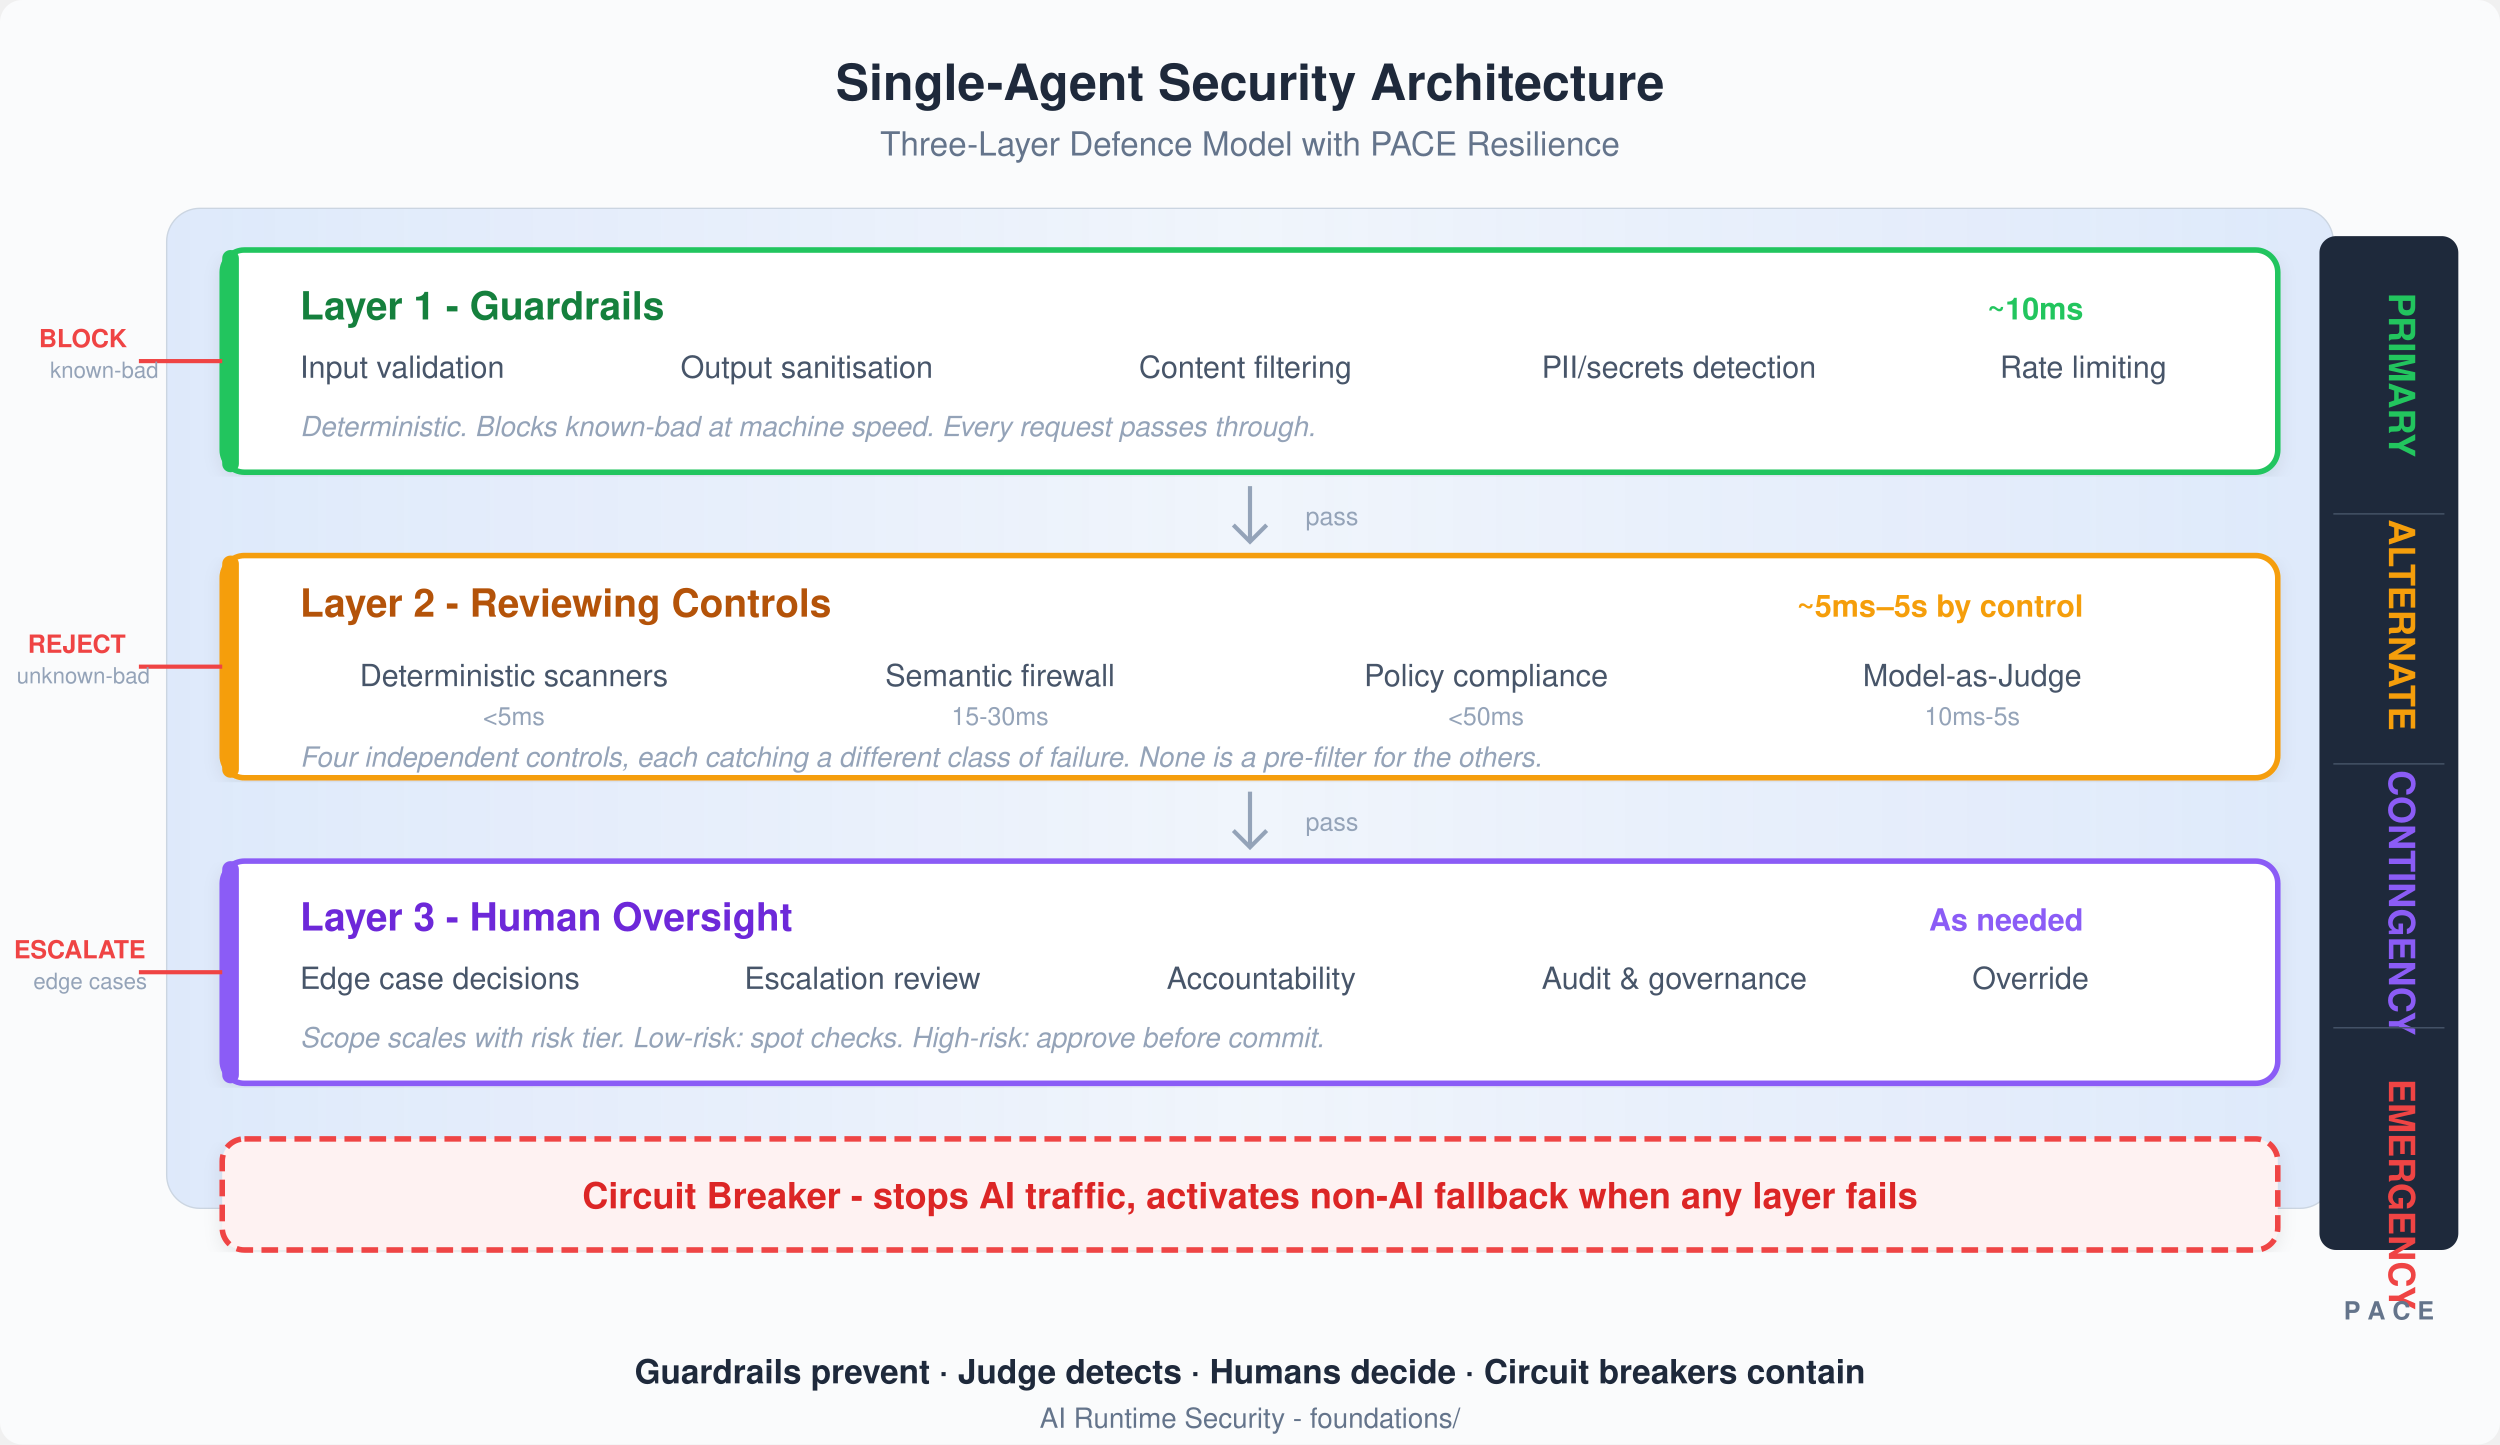
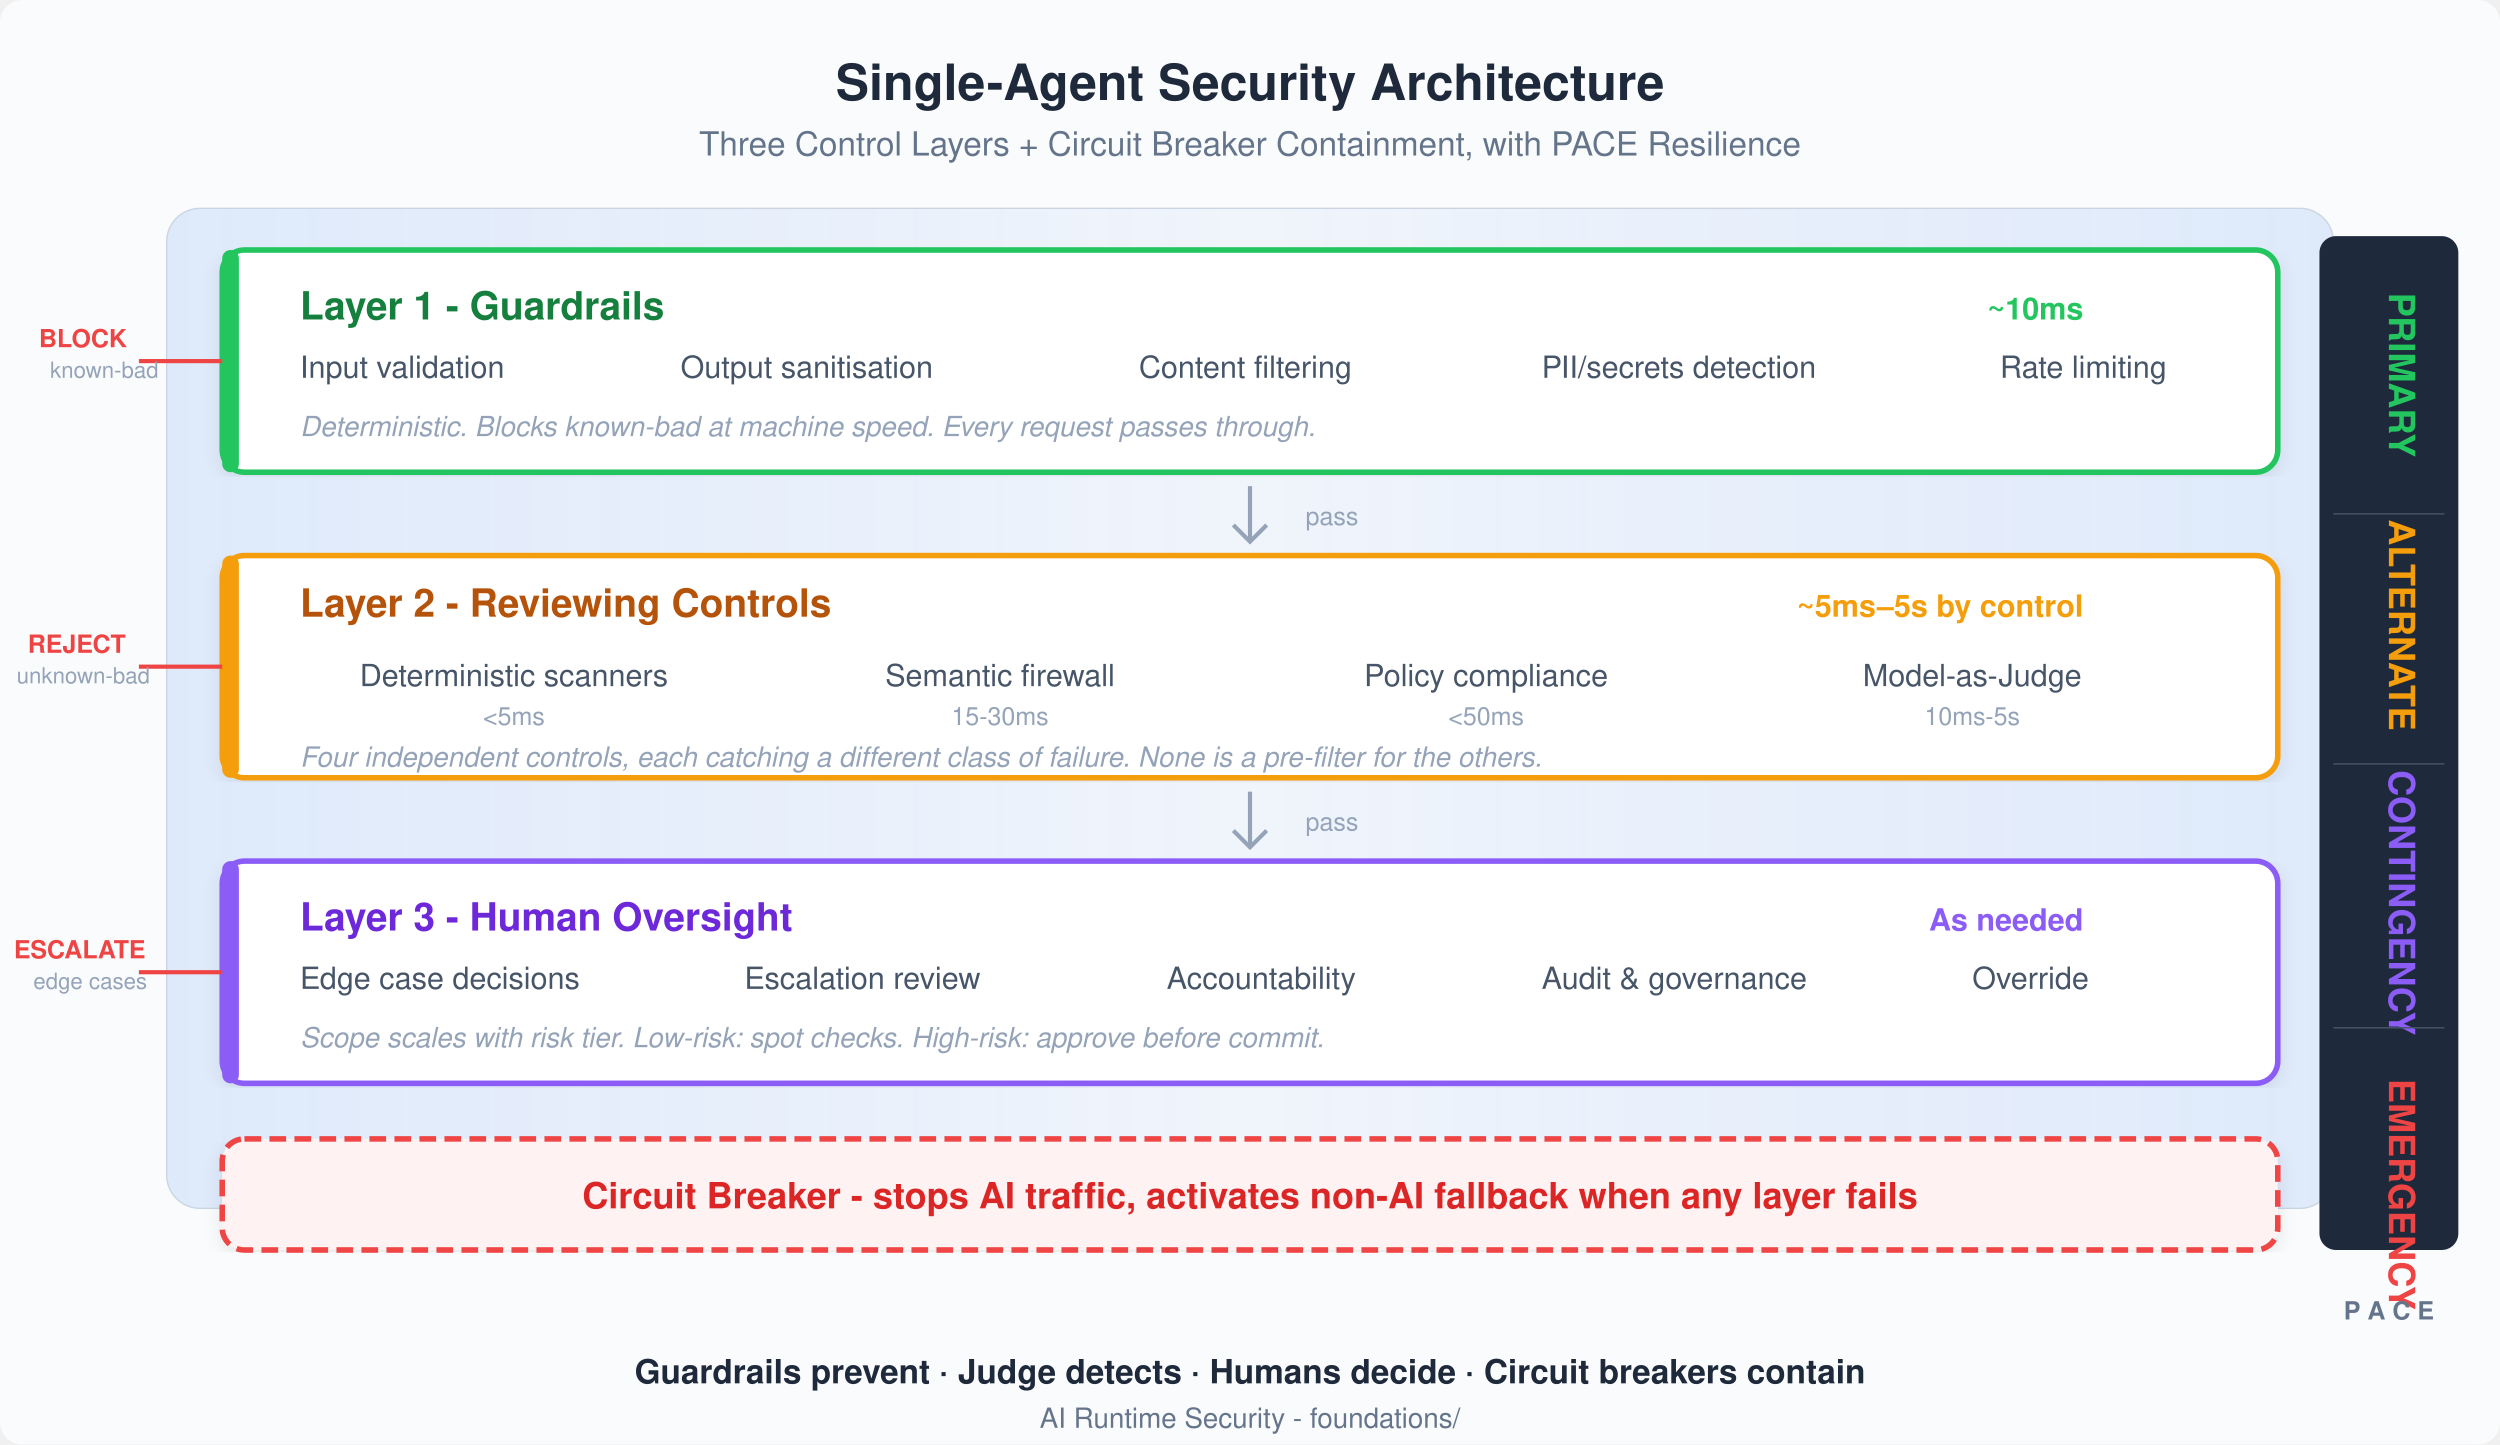
<svg xmlns="http://www.w3.org/2000/svg" width="900" height="520" viewBox="0 0 900 520" font-family="'Segoe UI', Helvetica, Arial, sans-serif">
  <defs>
    <filter id="shadow" x="-2%" y="-2%" width="104%" height="104%">
      <feDropShadow dx="0" dy="2" stdDeviation="3" flood-color="#000" flood-opacity="0.08" />
    </filter>
    <linearGradient id="flowGrad" x1="0%" y1="0%" x2="100%" y2="0%">
      <stop offset="0%" stop-color="#3b82f6" stop-opacity="0.15" />
      <stop offset="50%" stop-color="#3b82f6" stop-opacity="0.05" />
      <stop offset="100%" stop-color="#3b82f6" stop-opacity="0.15" />
    </linearGradient>
  </defs>
  <rect width="900" height="520" fill="#fafbfc" rx="8" />
  <text x="450" y="36" text-anchor="middle" font-size="18" font-weight="700" fill="#1e293b">Single-Agent Security Architecture</text>
-   <text x="450" y="56" text-anchor="middle" font-size="12" fill="#64748b">Three-Layer Defence Model with PACE Resilience</text>
+   <text x="450" y="56" text-anchor="middle" font-size="12" fill="#64748b">Three Control Layers + Circuit Breaker Containment, with PACE Resilience</text>
  <rect x="60" y="75" width="780" height="360" rx="12" fill="url(#flowGrad)" stroke="#cbd5e1" stroke-width="0.5" />
  <rect x="80" y="90" width="740" height="80" rx="8" fill="#ffffff" filter="url(#shadow)" stroke="#22c55e" stroke-width="2" />
  <rect x="80" y="90" width="6" height="80" rx="3" fill="#22c55e" />
  <text x="108" y="115" font-size="14" font-weight="700" fill="#15803d">Layer 1 - Guardrails</text>
  <text x="750" y="115" text-anchor="end" font-size="11" fill="#22c55e" font-weight="600">~10ms</text>
  <text x="108" y="136" font-size="11" fill="#475569">Input validation</text>
  <text x="245" y="136" font-size="11" fill="#475569">Output sanitisation</text>
  <text x="410" y="136" font-size="11" fill="#475569">Content filtering</text>
  <text x="555" y="136" font-size="11" fill="#475569">PII/secrets detection</text>
  <text x="720" y="136" font-size="11" fill="#475569">Rate limiting</text>
  <text x="108" y="157" font-size="10" fill="#94a3b8" font-style="italic">Deterministic. Blocks known-bad at machine speed. Every request passes through.</text>
  <path d="M450,175 L450,195 M444,189 L450,195 L456,189" stroke="#94a3b8" stroke-width="1.5" fill="none" />
  <text x="470" y="189" font-size="9" fill="#94a3b8">pass</text>
  <rect x="80" y="200" width="740" height="80" rx="8" fill="#ffffff" filter="url(#shadow)" stroke="#f59e0b" stroke-width="2" />
  <rect x="80" y="200" width="6" height="80" rx="3" fill="#f59e0b" />
  <text x="108" y="222" font-size="14" font-weight="700" fill="#b45309">Layer 2 - Reviewing Controls</text>
  <text x="750" y="222" text-anchor="end" font-size="11" fill="#f59e0b" font-weight="600">~5ms–5s by control</text>
  <text x="185" y="247" text-anchor="middle" font-size="11" fill="#475569">Deterministic scanners</text>
  <text x="185" y="261" text-anchor="middle" font-size="9" fill="#94a3b8">&lt;5ms</text>
  <text x="360" y="247" text-anchor="middle" font-size="11" fill="#475569">Semantic firewall</text>
  <text x="360" y="261" text-anchor="middle" font-size="9" fill="#94a3b8">15-30ms</text>
  <text x="535" y="247" text-anchor="middle" font-size="11" fill="#475569">Policy compliance</text>
  <text x="535" y="261" text-anchor="middle" font-size="9" fill="#94a3b8">&lt;50ms</text>
  <text x="710" y="247" text-anchor="middle" font-size="11" fill="#475569">Model-as-Judge</text>
  <text x="710" y="261" text-anchor="middle" font-size="9" fill="#94a3b8">10ms-5s</text>
  <text x="108" y="276" font-size="10" fill="#94a3b8" font-style="italic">Four independent controls, each catching a different class of failure. None is a pre-filter for the others.</text>
  <path d="M450,285 L450,305 M444,299 L450,305 L456,299" stroke="#94a3b8" stroke-width="1.5" fill="none" />
  <text x="470" y="299" font-size="9" fill="#94a3b8">pass</text>
  <rect x="80" y="310" width="740" height="80" rx="8" fill="#ffffff" filter="url(#shadow)" stroke="#8b5cf6" stroke-width="2" />
  <rect x="80" y="310" width="6" height="80" rx="3" fill="#8b5cf6" />
  <text x="108" y="335" font-size="14" font-weight="700" fill="#6d28d9">Layer 3 - Human Oversight</text>
  <text x="750" y="335" text-anchor="end" font-size="11" fill="#8b5cf6" font-weight="600">As needed</text>
  <text x="108" y="356" font-size="11" fill="#475569">Edge case decisions</text>
  <text x="268" y="356" font-size="11" fill="#475569">Escalation review</text>
  <text x="420" y="356" font-size="11" fill="#475569">Accountability</text>
  <text x="555" y="356" font-size="11" fill="#475569">Audit &amp; governance</text>
  <text x="710" y="356" font-size="11" fill="#475569">Override</text>
  <text x="108" y="377" font-size="10" fill="#94a3b8" font-style="italic">Scope scales with risk tier. Low-risk: spot checks. High-risk: approve before commit.</text>
  <rect x="80" y="410" width="740" height="40" rx="8" fill="#fef2f2" filter="url(#shadow)" stroke="#ef4444" stroke-width="2" stroke-dasharray="6,3" />
  <text x="450" y="435" text-anchor="middle" font-size="13" font-weight="700" fill="#dc2626">Circuit Breaker - stops AI traffic, activates non-AI fallback when any layer fails</text>
  <rect x="835" y="85" width="50" height="365" rx="6" fill="#1e293b" />
  <text x="860" y="135" text-anchor="middle" font-size="13" font-weight="700" fill="#22c55e" transform="rotate(90,860,135)">PRIMARY</text>
  <line x1="840" y1="185" x2="880" y2="185" stroke="#475569" stroke-width="0.5" />
  <text x="860" y="225" text-anchor="middle" font-size="13" font-weight="700" fill="#f59e0b" transform="rotate(90,860,225)">ALTERNATE</text>
  <line x1="840" y1="275" x2="880" y2="275" stroke="#475569" stroke-width="0.5" />
  <text x="860" y="325" text-anchor="middle" font-size="13" font-weight="700" fill="#8b5cf6" transform="rotate(90,860,325)">CONTINGENCY</text>
  <line x1="840" y1="370" x2="880" y2="370" stroke="#475569" stroke-width="0.5" />
  <text x="860" y="430" text-anchor="middle" font-size="13" font-weight="700" fill="#ef4444" transform="rotate(90,860,430)">EMERGENCY</text>
  <text x="860" y="475" text-anchor="middle" font-size="9" fill="#64748b" font-weight="600">P A C E</text>
  <path d="M80,130 L50,130" stroke="#ef4444" stroke-width="1.5" fill="none" marker-end="none" />
  <text x="14" y="125" font-size="9" fill="#ef4444" font-weight="600">BLOCK</text>
  <text x="18" y="136" font-size="8" fill="#94a3b8">known-bad</text>
  <path d="M80,240 L50,240" stroke="#ef4444" stroke-width="1.5" fill="none" />
  <text x="10" y="235" font-size="9" fill="#ef4444" font-weight="600">REJECT</text>
  <text x="6" y="246" font-size="8" fill="#94a3b8">unknown-bad</text>
  <path d="M80,350 L50,350" stroke="#ef4444" stroke-width="1.5" fill="none" />
  <text x="5" y="345" font-size="9" fill="#ef4444" font-weight="600">ESCALATE</text>
  <text x="12" y="356" font-size="8" fill="#94a3b8">edge cases</text>
  <text x="450" y="498" text-anchor="middle" font-size="12" fill="#1e293b" font-weight="600">Guardrails prevent · Judge detects · Humans decide · Circuit breakers contain</text>
  <text x="450" y="514" text-anchor="middle" font-size="10" fill="#64748b">AI Runtime Security - foundations/</text>
</svg>
